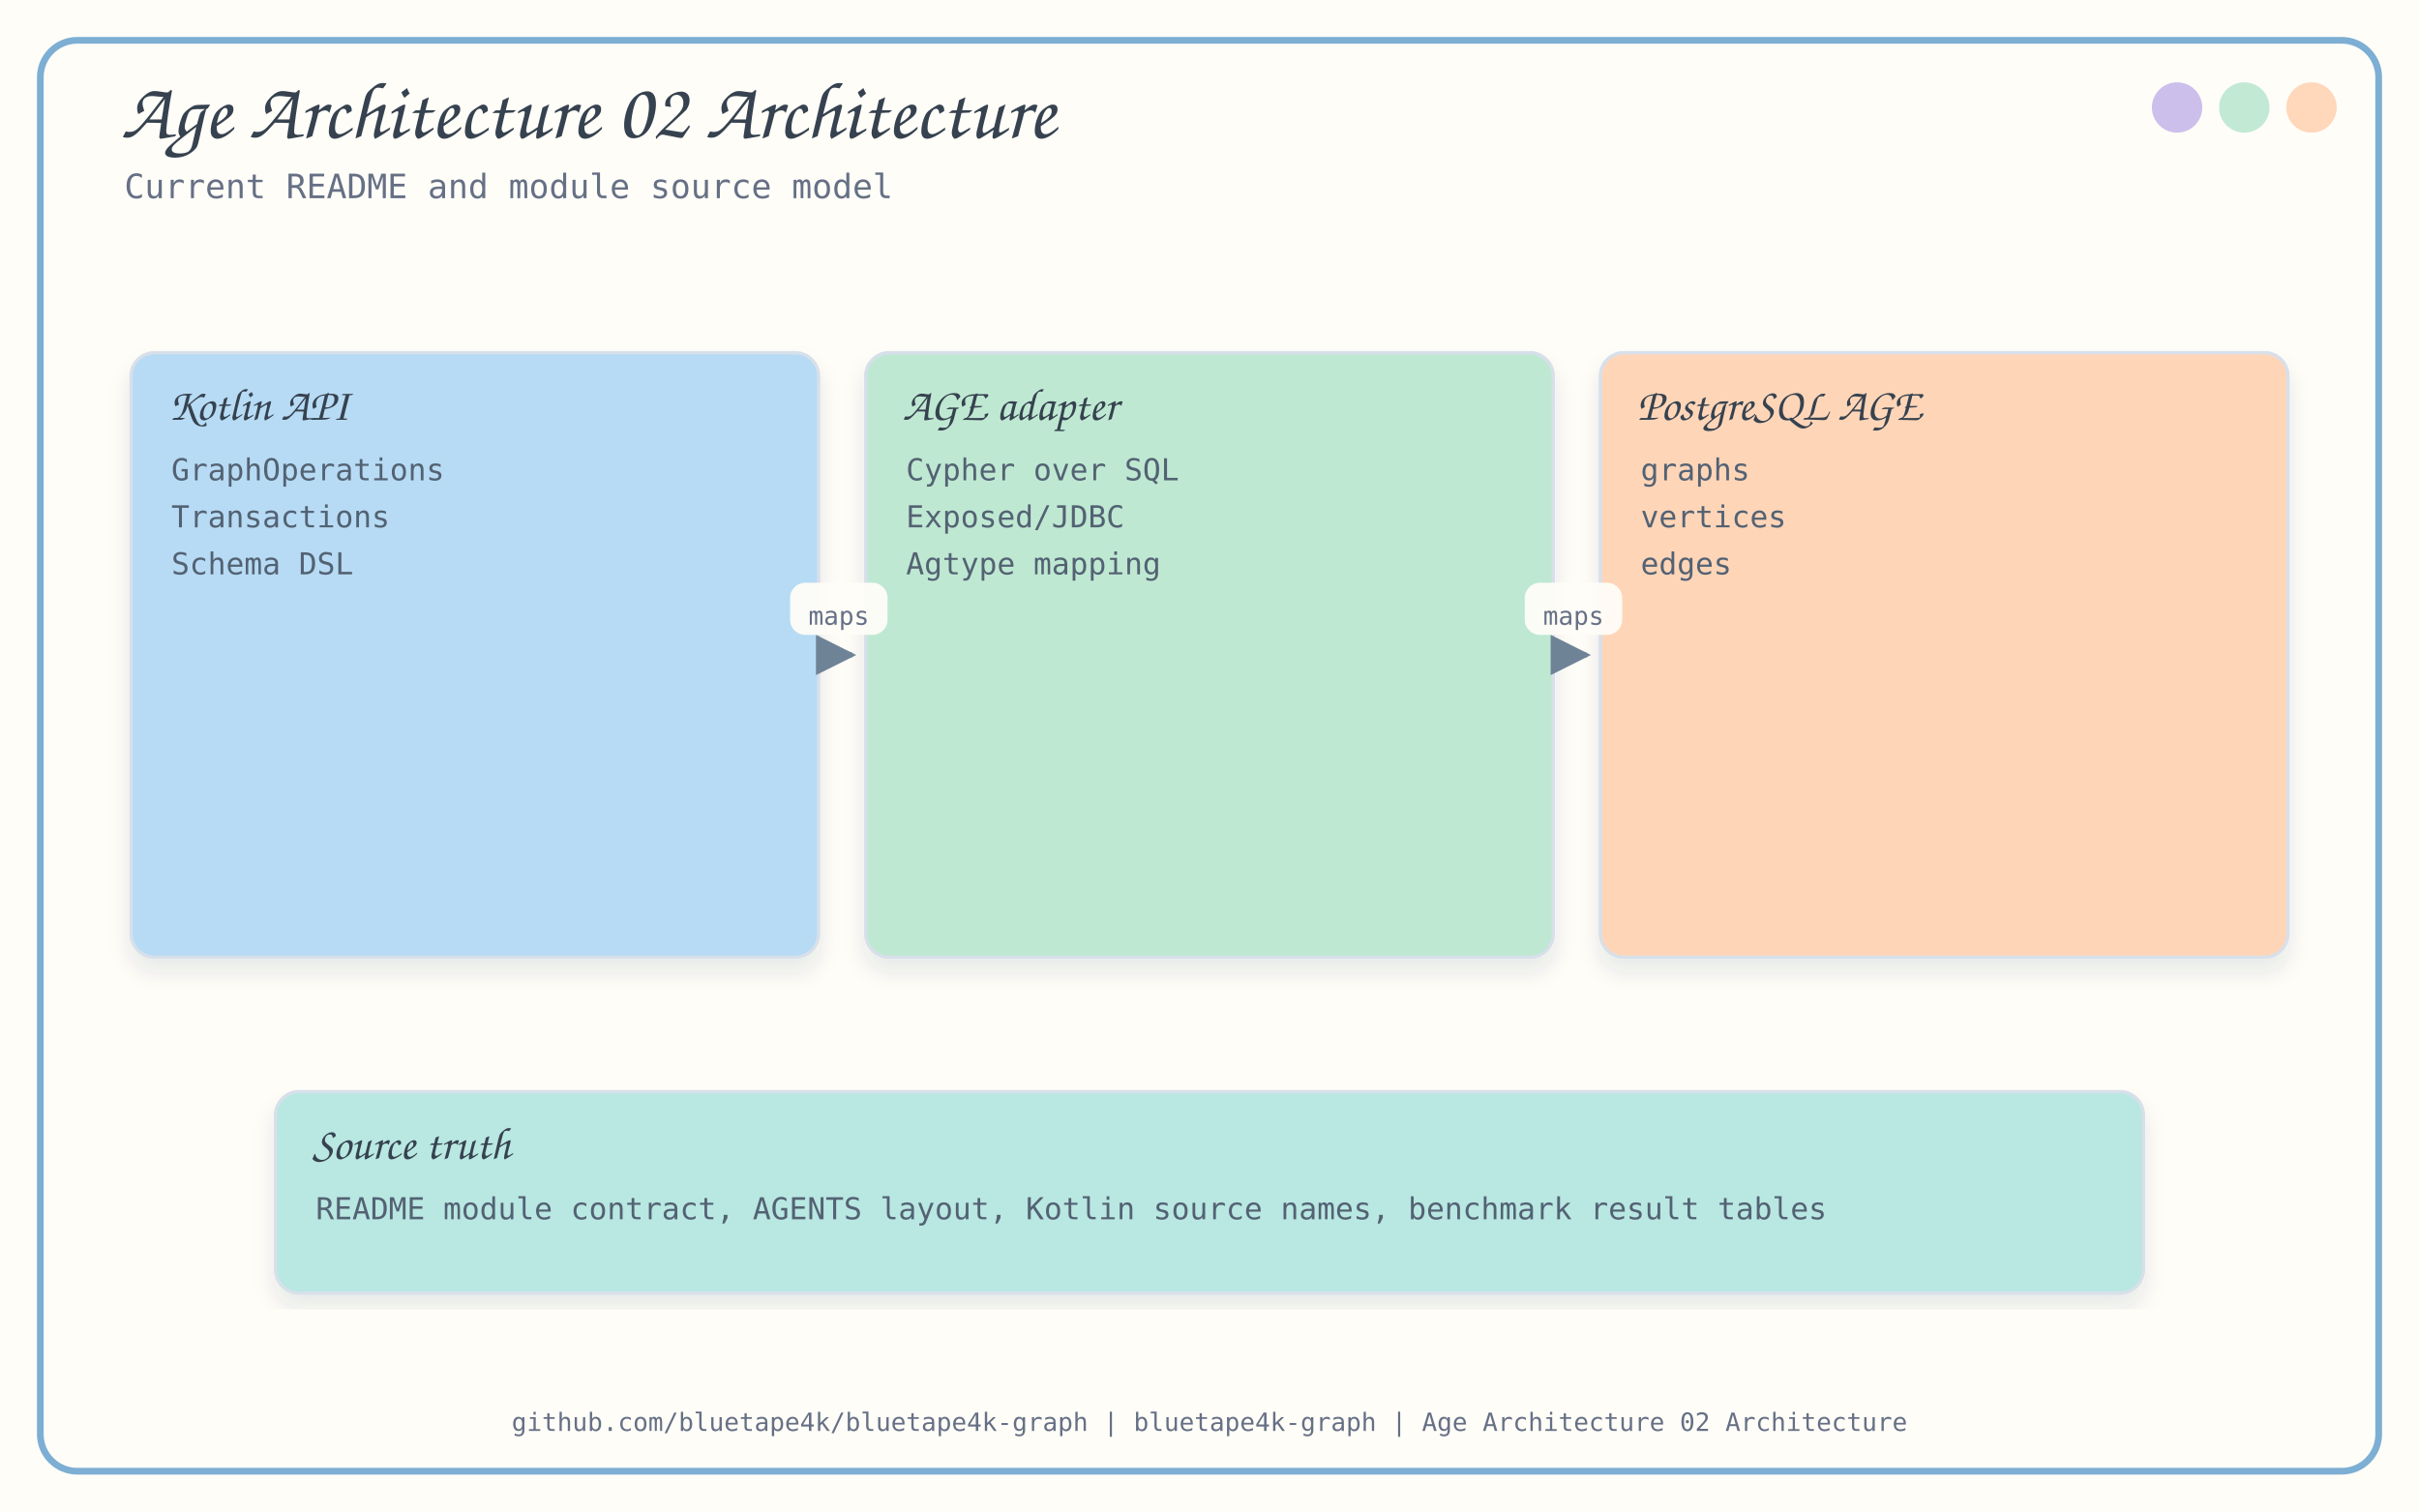
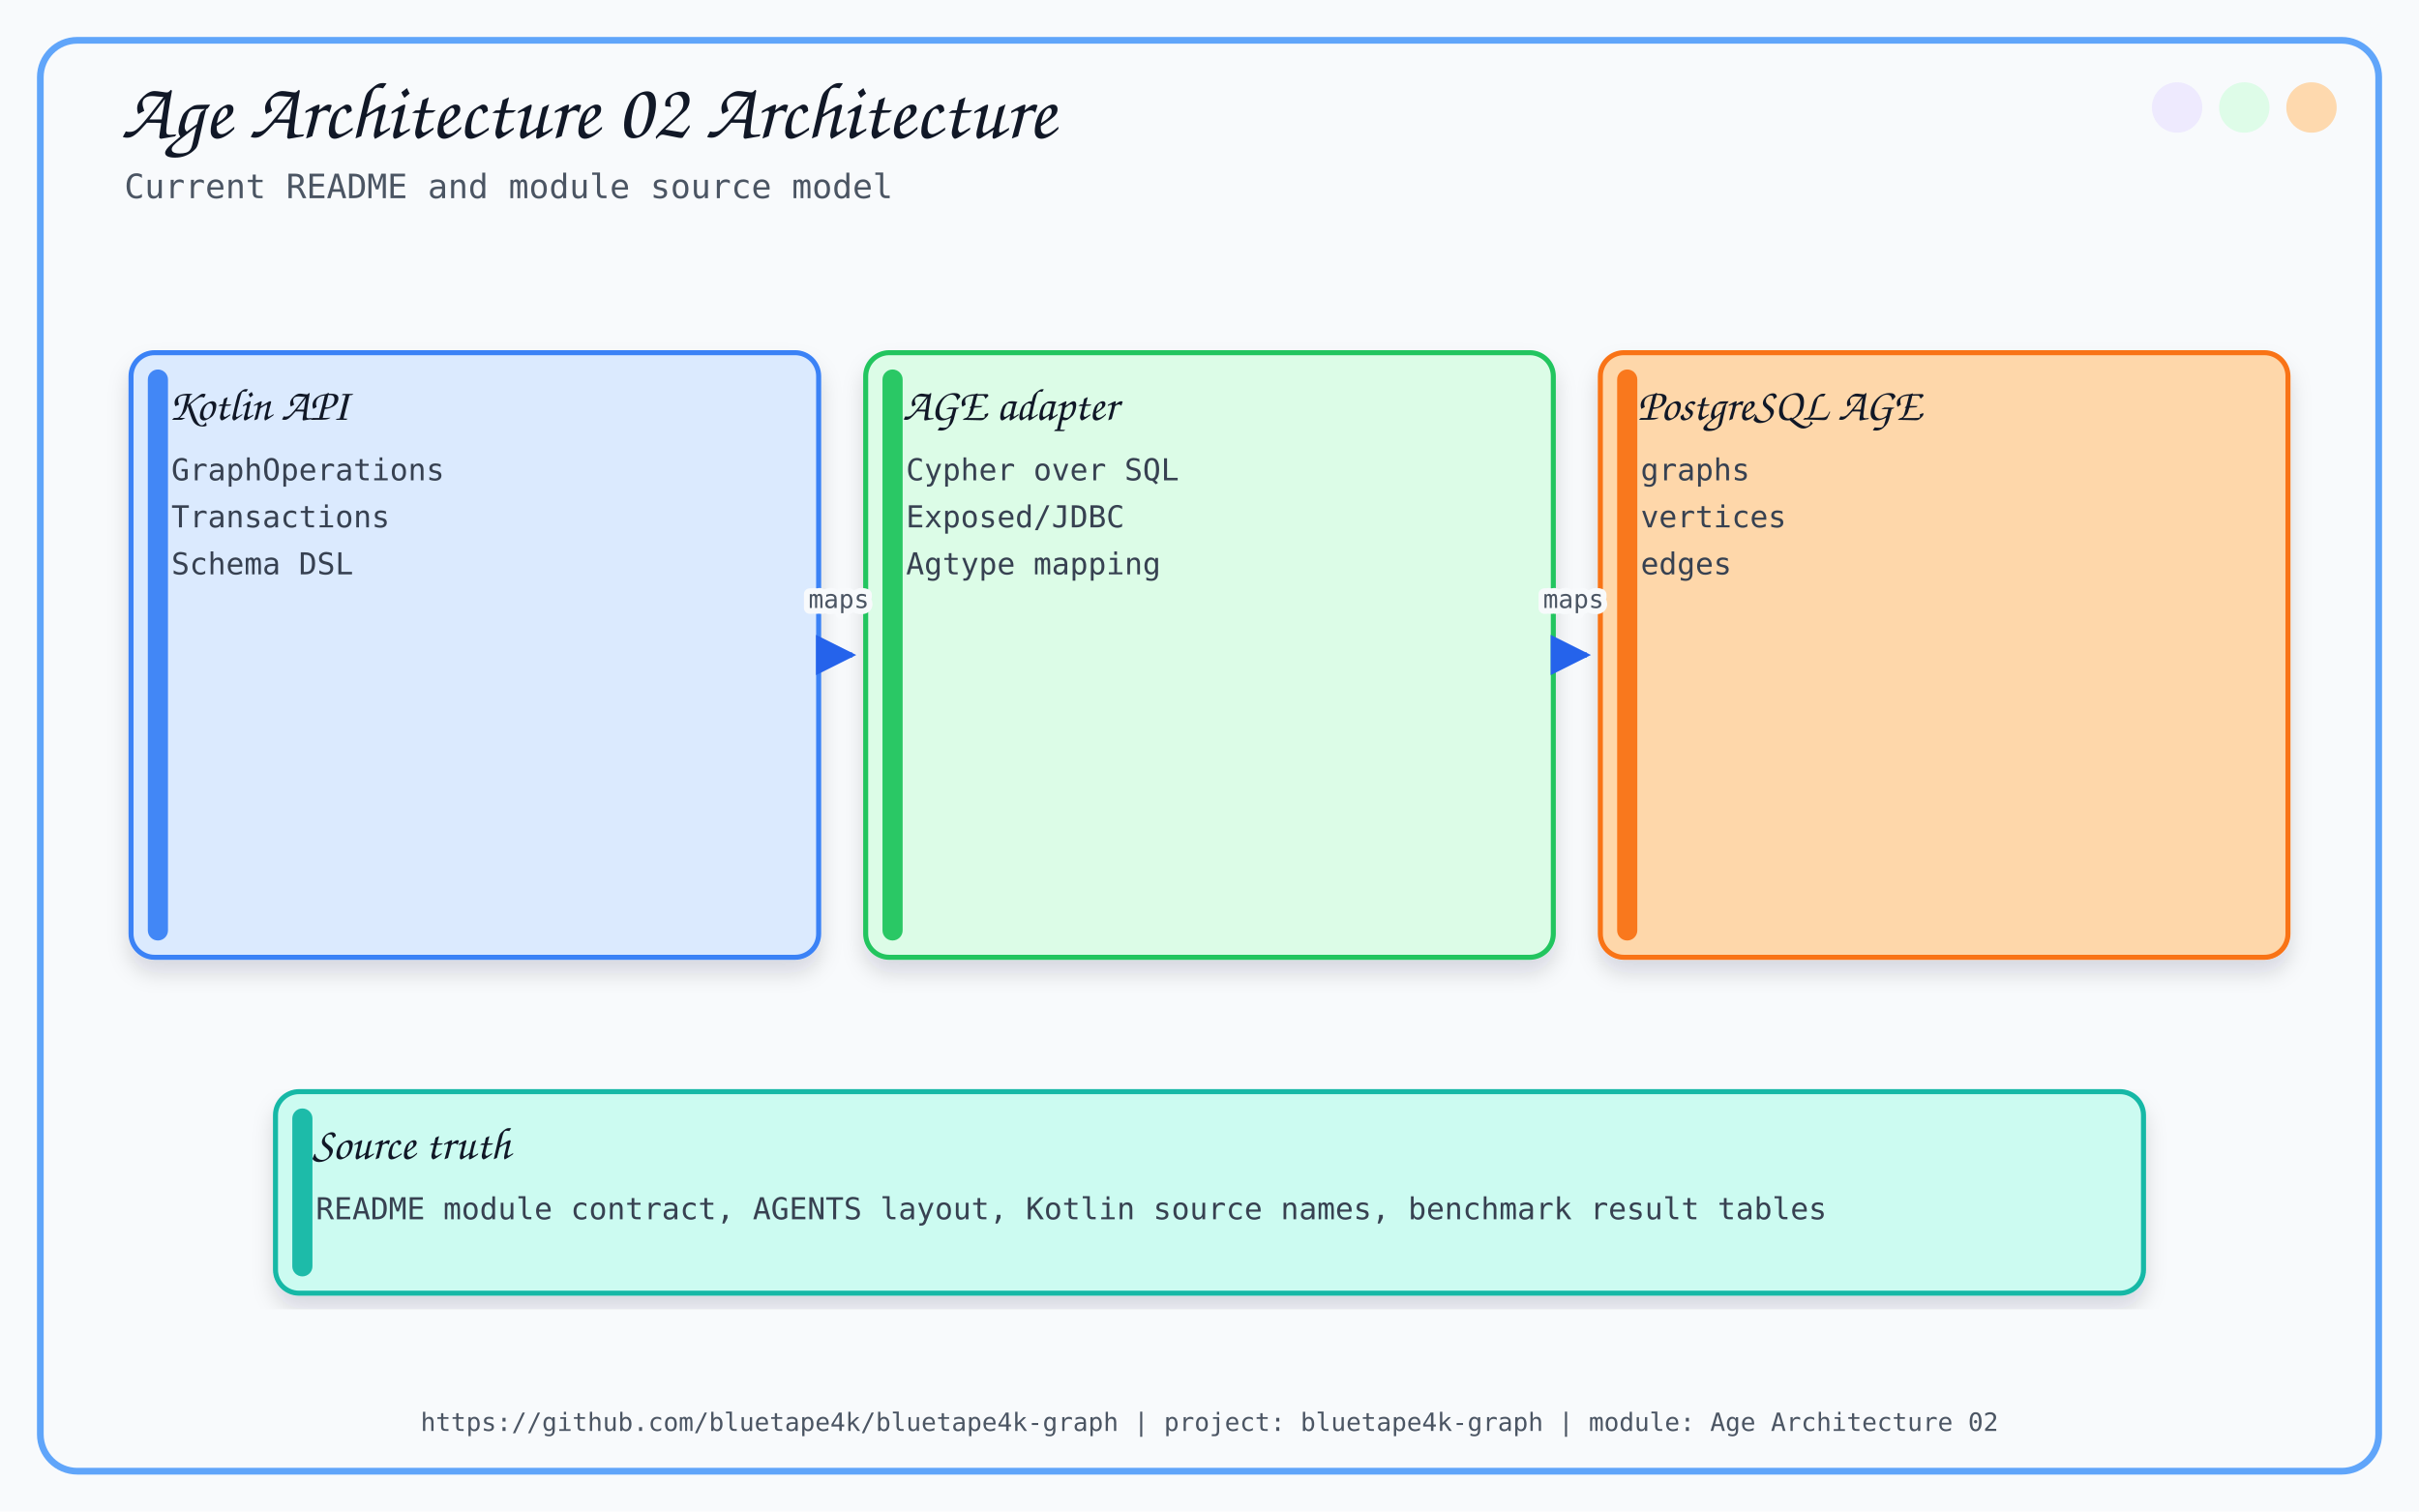
<svg xmlns="http://www.w3.org/2000/svg" width="1440" height="900" viewBox="0 0 1440 900">
  <defs>
    <filter id="softShadow" x="-8%" y="-8%" width="116%" height="116%">
-       <feDropShadow dx="0" dy="8" stdDeviation="6" flood-color="#26384A" flood-opacity="0.10" />
+       <feDropShadow dx="0" dy="8" stdDeviation="6" flood-color="#0F172A" flood-opacity="0.14" />
    </filter>
    <marker id="arrow" viewBox="0 0 10 10" refX="9" refY="5" markerWidth="8" markerHeight="8" orient="auto-start-reverse">
-       <path d="M 0 0 L 10 5 L 0 10 z" fill="#6F8396" />
+       <path d="M 0 0 L 10 5 L 0 10 z" fill="#2563EB" />
    </marker>
  </defs>
  <style>
-       .title { font-family: 'Architects Daughter', cursive; font-size: 48px; fill: #36424F; }
-       .subtitle { font-family: 'Comic Mono', monospace; font-size: 20px; fill: #667085; }
-       .label { font-family: 'Architects Daughter', cursive; font-size: 27px; fill: #36424F; }
-       .small { font-family: 'Comic Mono', monospace; font-size: 18px; fill: #536273; }
-       .tiny { font-family: 'Comic Mono', monospace; font-size: 15px; fill: #667085; }
-       .card { stroke: #D7E0EA; stroke-width: 2; filter: url(#softShadow); }
-       .line { stroke: #6F8396; stroke-width: 3; fill: none; marker-end: url(#arrow); }
-       .thin { stroke: #A5B5C4; stroke-width: 2; fill: none; marker-end: url(#arrow); }
-       .dash { stroke: #A5B5C4; stroke-width: 2; stroke-dasharray: 8 8; fill: none; marker-end: url(#arrow); }
+       .title { font-family: 'Architects Daughter', cursive; font-size: 48px; fill: #111827; }
+       .subtitle { font-family: 'Comic Mono', monospace; font-size: 20px; fill: #4B5563; }
+       .label { font-family: 'Architects Daughter', cursive; font-size: 27px; fill: #111827; }
+       .small { font-family: 'Comic Mono', monospace; font-size: 18px; fill: #374151; }
+       .tiny { font-family: 'Comic Mono', monospace; font-size: 15px; fill: #4B5563; }
+       .card { filter: url(#softShadow); }
+       .line { stroke: #2563EB; stroke-width: 3; fill: none; marker-end: url(#arrow); }
+       .thin { stroke: #60A5FA; stroke-width: 2; fill: none; marker-end: url(#arrow); }
+       .dash { stroke: #64748B; stroke-width: 2; stroke-dasharray: 8 8; fill: none; marker-end: url(#arrow); }
    </style>
-   <rect x="0" y="0" width="1440" height="900" fill="#FFFDF8" />
-   <rect x="24" y="24" width="1392" height="852" rx="22" fill="none" stroke="#7DAED3" stroke-width="4" />
-   <circle cx="1376" cy="64" r="15" fill="#FFD5B8" opacity="0.95" />
-   <circle cx="1336" cy="64" r="15" fill="#BFE8D2" opacity="0.95" />
-   <circle cx="1296" cy="64" r="15" fill="#CBBCEB" opacity="0.95" />
+   <rect x="0" y="0" width="1440" height="900" fill="#F8FAFC" />
+   <rect x="24" y="24" width="1392" height="852" rx="22" fill="none" stroke="#60A5FA" stroke-width="4" />
+   <circle cx="1376" cy="64" r="15" fill="#FED7AA" opacity="0.95" />
+   <circle cx="1336" cy="64" r="15" fill="#DCFCE7" opacity="0.95" />
+   <circle cx="1296" cy="64" r="15" fill="#EDE9FE" opacity="0.95" />
  <text x="72" y="82" class="title">Age Architecture 02 Architecture</text>
  <text x="74" y="118" class="subtitle">Current README and module source model</text>
-   <text x="720.0" y="852" text-anchor="middle" class="tiny">github.com/bluetape4k/bluetape4k-graph | bluetape4k-graph | Age Architecture 02 Architecture</text>
-   <rect x="78.0" y="210" width="409.333" height="360" rx="14" fill="#B7DBF4" class="card" />
+   <text x="720.0" y="852" text-anchor="middle" class="tiny">https://github.com/bluetape4k/bluetape4k-graph | project: bluetape4k-graph | module: Age Architecture 02</text>
+   <rect x="78.0" y="210" width="409.333" height="360" rx="14" fill="#DBEAFE" stroke="#3B82F6" stroke-width="3" class="card" />
+   <rect x="88.0" y="220" width="12" height="340" rx="6" fill="#3B82F6" opacity="0.95" />
  <text x="100.0" y="250" class="label">Kotlin API</text>
  <text x="102.0" y="286" class="small">GraphOperations</text>
  <text x="102.0" y="314" class="small">Transactions</text>
  <text x="102.0" y="342" class="small">Schema DSL</text>
-   <rect x="515.333" y="210" width="409.333" height="360" rx="14" fill="#BFE8D2" class="card" />
+   <rect x="515.333" y="210" width="409.333" height="360" rx="14" fill="#DCFCE7" stroke="#22C55E" stroke-width="3" class="card" />
+   <rect x="525.333" y="220" width="12" height="340" rx="6" fill="#22C55E" opacity="0.95" />
  <text x="537.333" y="250" class="label">AGE adapter</text>
  <text x="539.333" y="286" class="small">Cypher over SQL</text>
  <text x="539.333" y="314" class="small">Exposed/JDBC</text>
  <text x="539.333" y="342" class="small">Agtype mapping</text>
  <path d="M 491.333 390 C 499.333 390, 499.333 390, 507.333 390" class="line" />
-   <rect x="470.333" y="347.0" width="58" height="31" rx="9" fill="#FFFDF8" opacity="0.94" />
-   <text x="499.333" y="372.0" text-anchor="middle" class="tiny">maps</text>
-   <rect x="952.667" y="210" width="409.333" height="360" rx="14" fill="#FFD5B8" class="card" />
+   <text x="499.333" y="362.0" text-anchor="middle" class="tiny" stroke="#F8FAFC" stroke-width="7" stroke-linejoin="round">maps</text>
+   <text x="499.333" y="362.0" text-anchor="middle" class="tiny">maps</text>
+   <rect x="952.667" y="210" width="409.333" height="360" rx="14" fill="#FED7AA" stroke="#F97316" stroke-width="3" class="card" />
+   <rect x="962.667" y="220" width="12" height="340" rx="6" fill="#F97316" opacity="0.95" />
  <text x="974.667" y="250" class="label">PostgreSQL AGE</text>
  <text x="976.667" y="286" class="small">graphs</text>
  <text x="976.667" y="314" class="small">vertices</text>
  <text x="976.667" y="342" class="small">edges</text>
  <path d="M 928.667 390 C 936.667 390, 936.667 390, 944.667 390" class="line" />
-   <rect x="907.667" y="347.0" width="58" height="31" rx="9" fill="#FFFDF8" opacity="0.94" />
-   <text x="936.667" y="372.0" text-anchor="middle" class="tiny">maps</text>
-   <rect x="164" y="650" width="1112" height="120" rx="14" fill="#B9E7E2" class="card" />
+   <text x="936.667" y="362.0" text-anchor="middle" class="tiny" stroke="#F8FAFC" stroke-width="7" stroke-linejoin="round">maps</text>
+   <text x="936.667" y="362.0" text-anchor="middle" class="tiny">maps</text>
+   <rect x="164" y="650" width="1112" height="120" rx="14" fill="#CCFBF1" stroke="#14B8A6" stroke-width="3" class="card" />
+   <rect x="174" y="660" width="12" height="100" rx="6" fill="#14B8A6" opacity="0.95" />
  <text x="186" y="690" class="label">Source truth</text>
  <text x="188" y="726" class="small">README module contract, AGENTS layout, Kotlin source names, benchmark result tables</text>
</svg>
